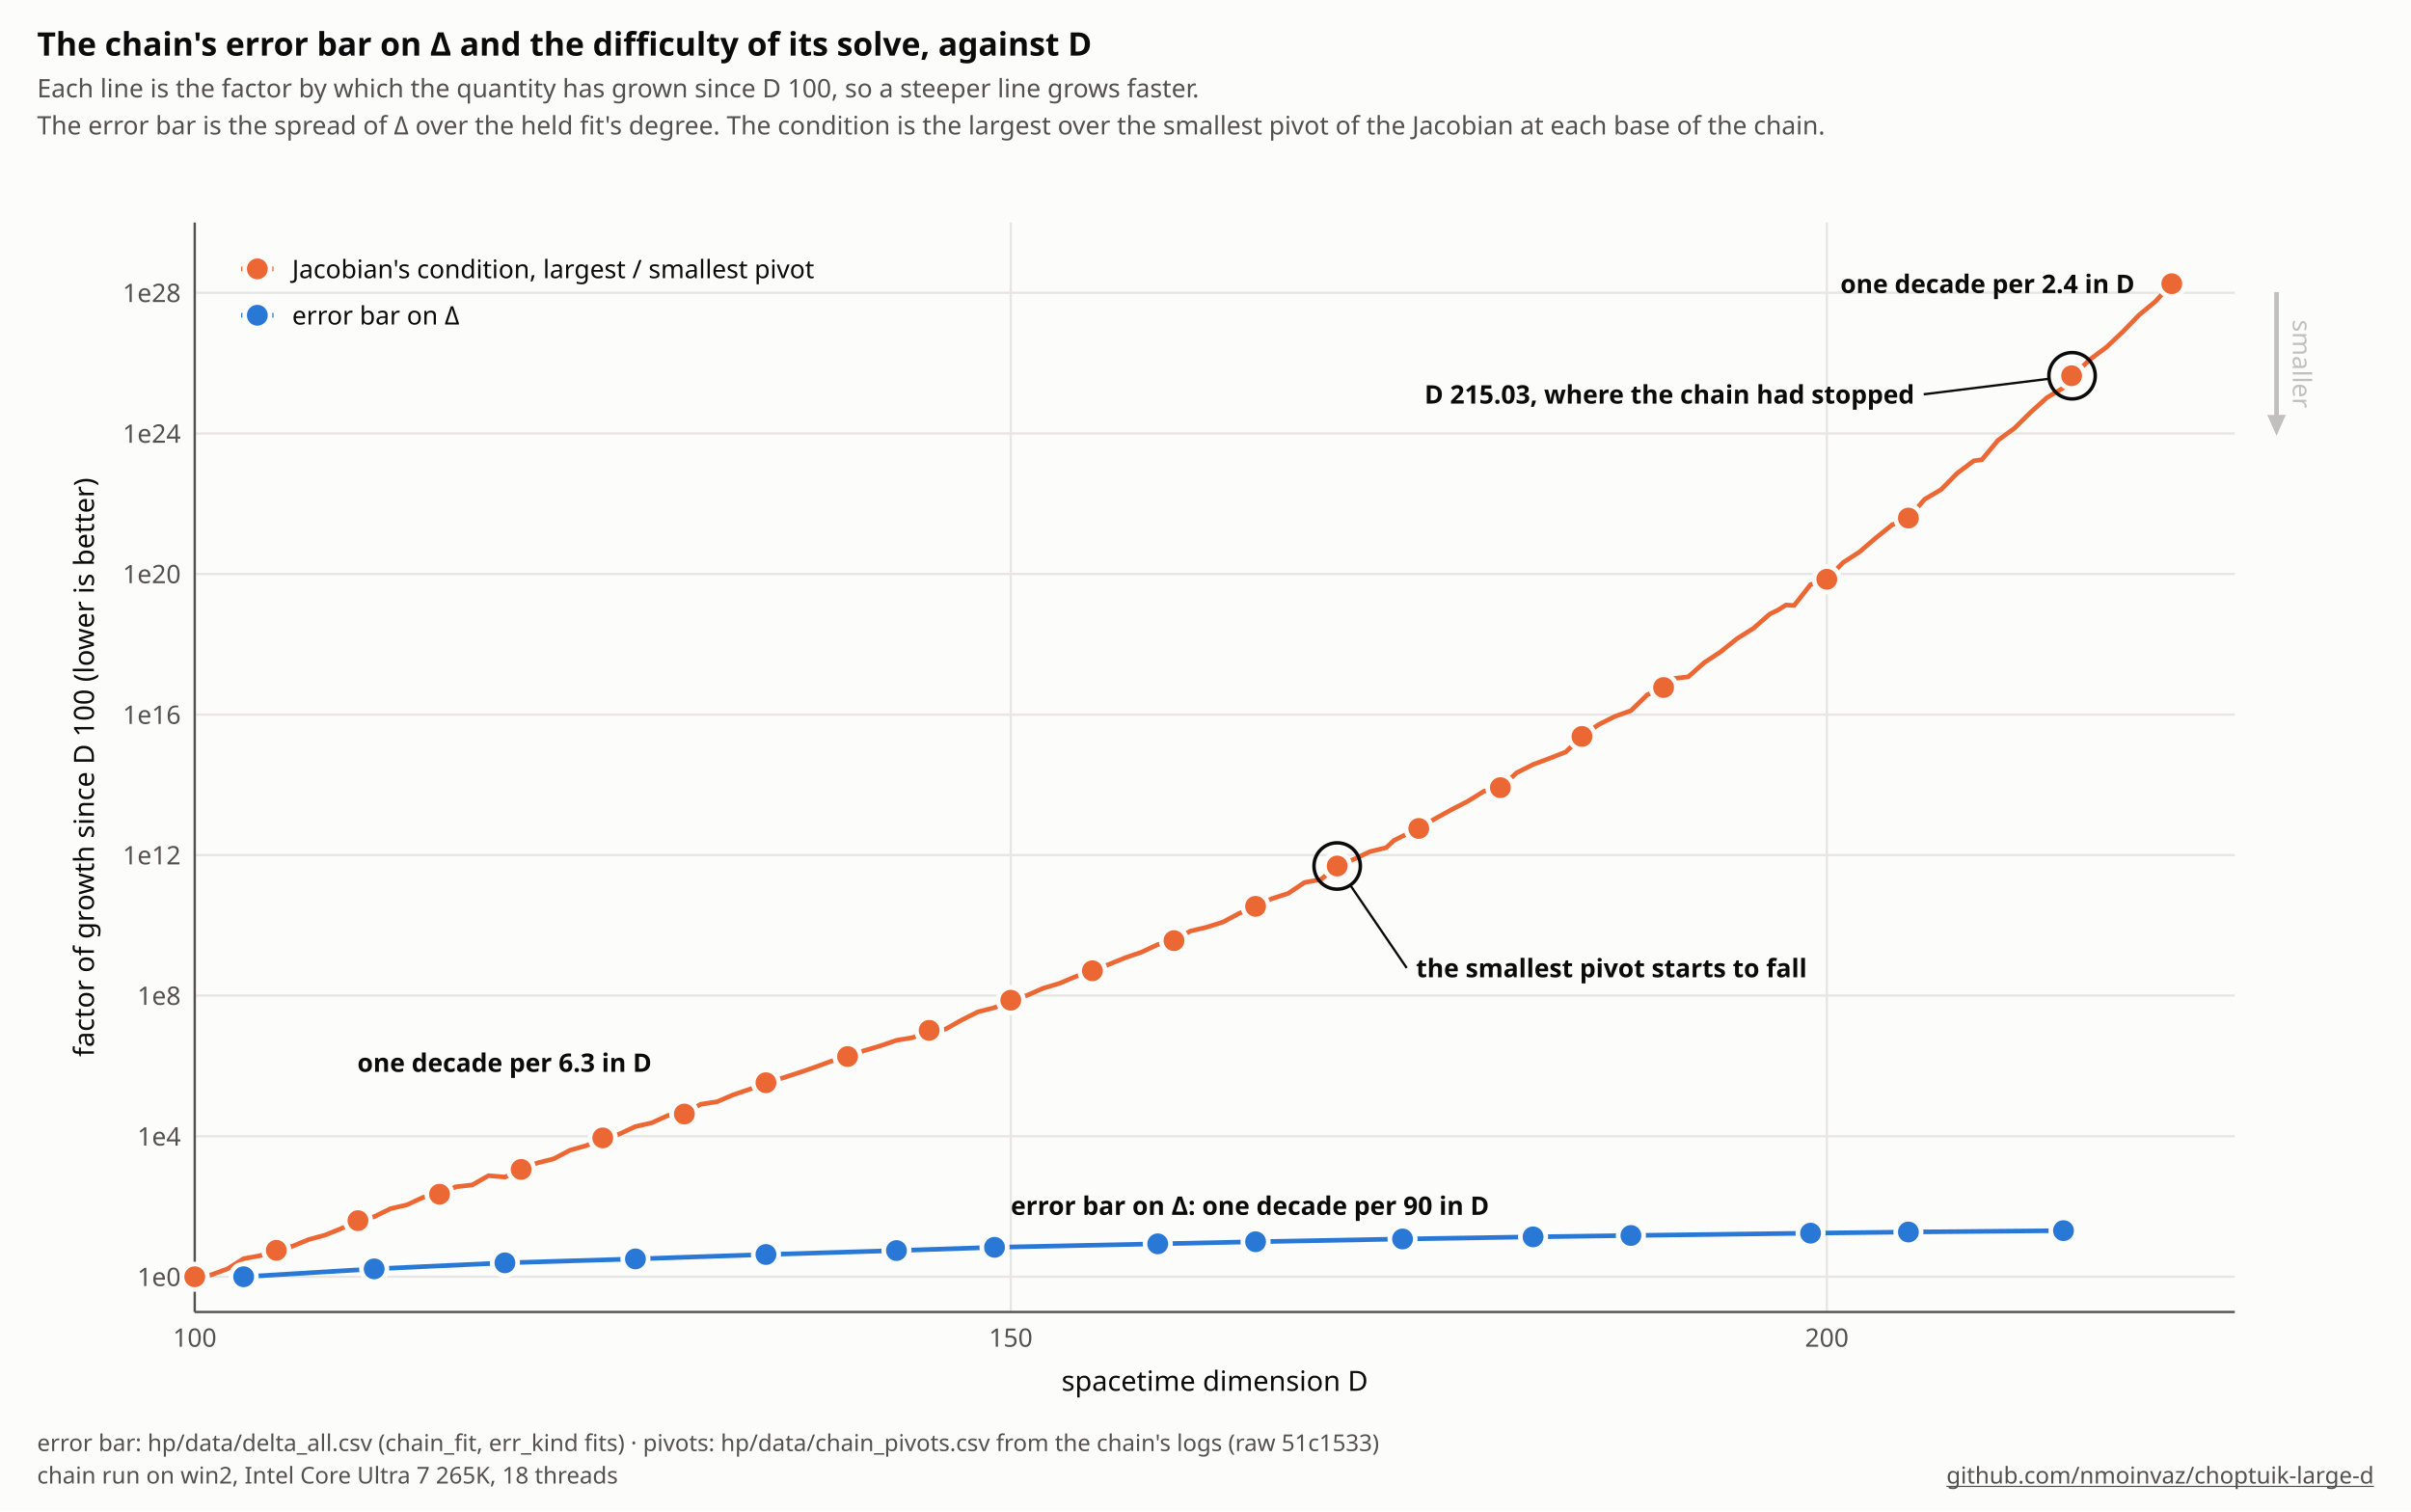
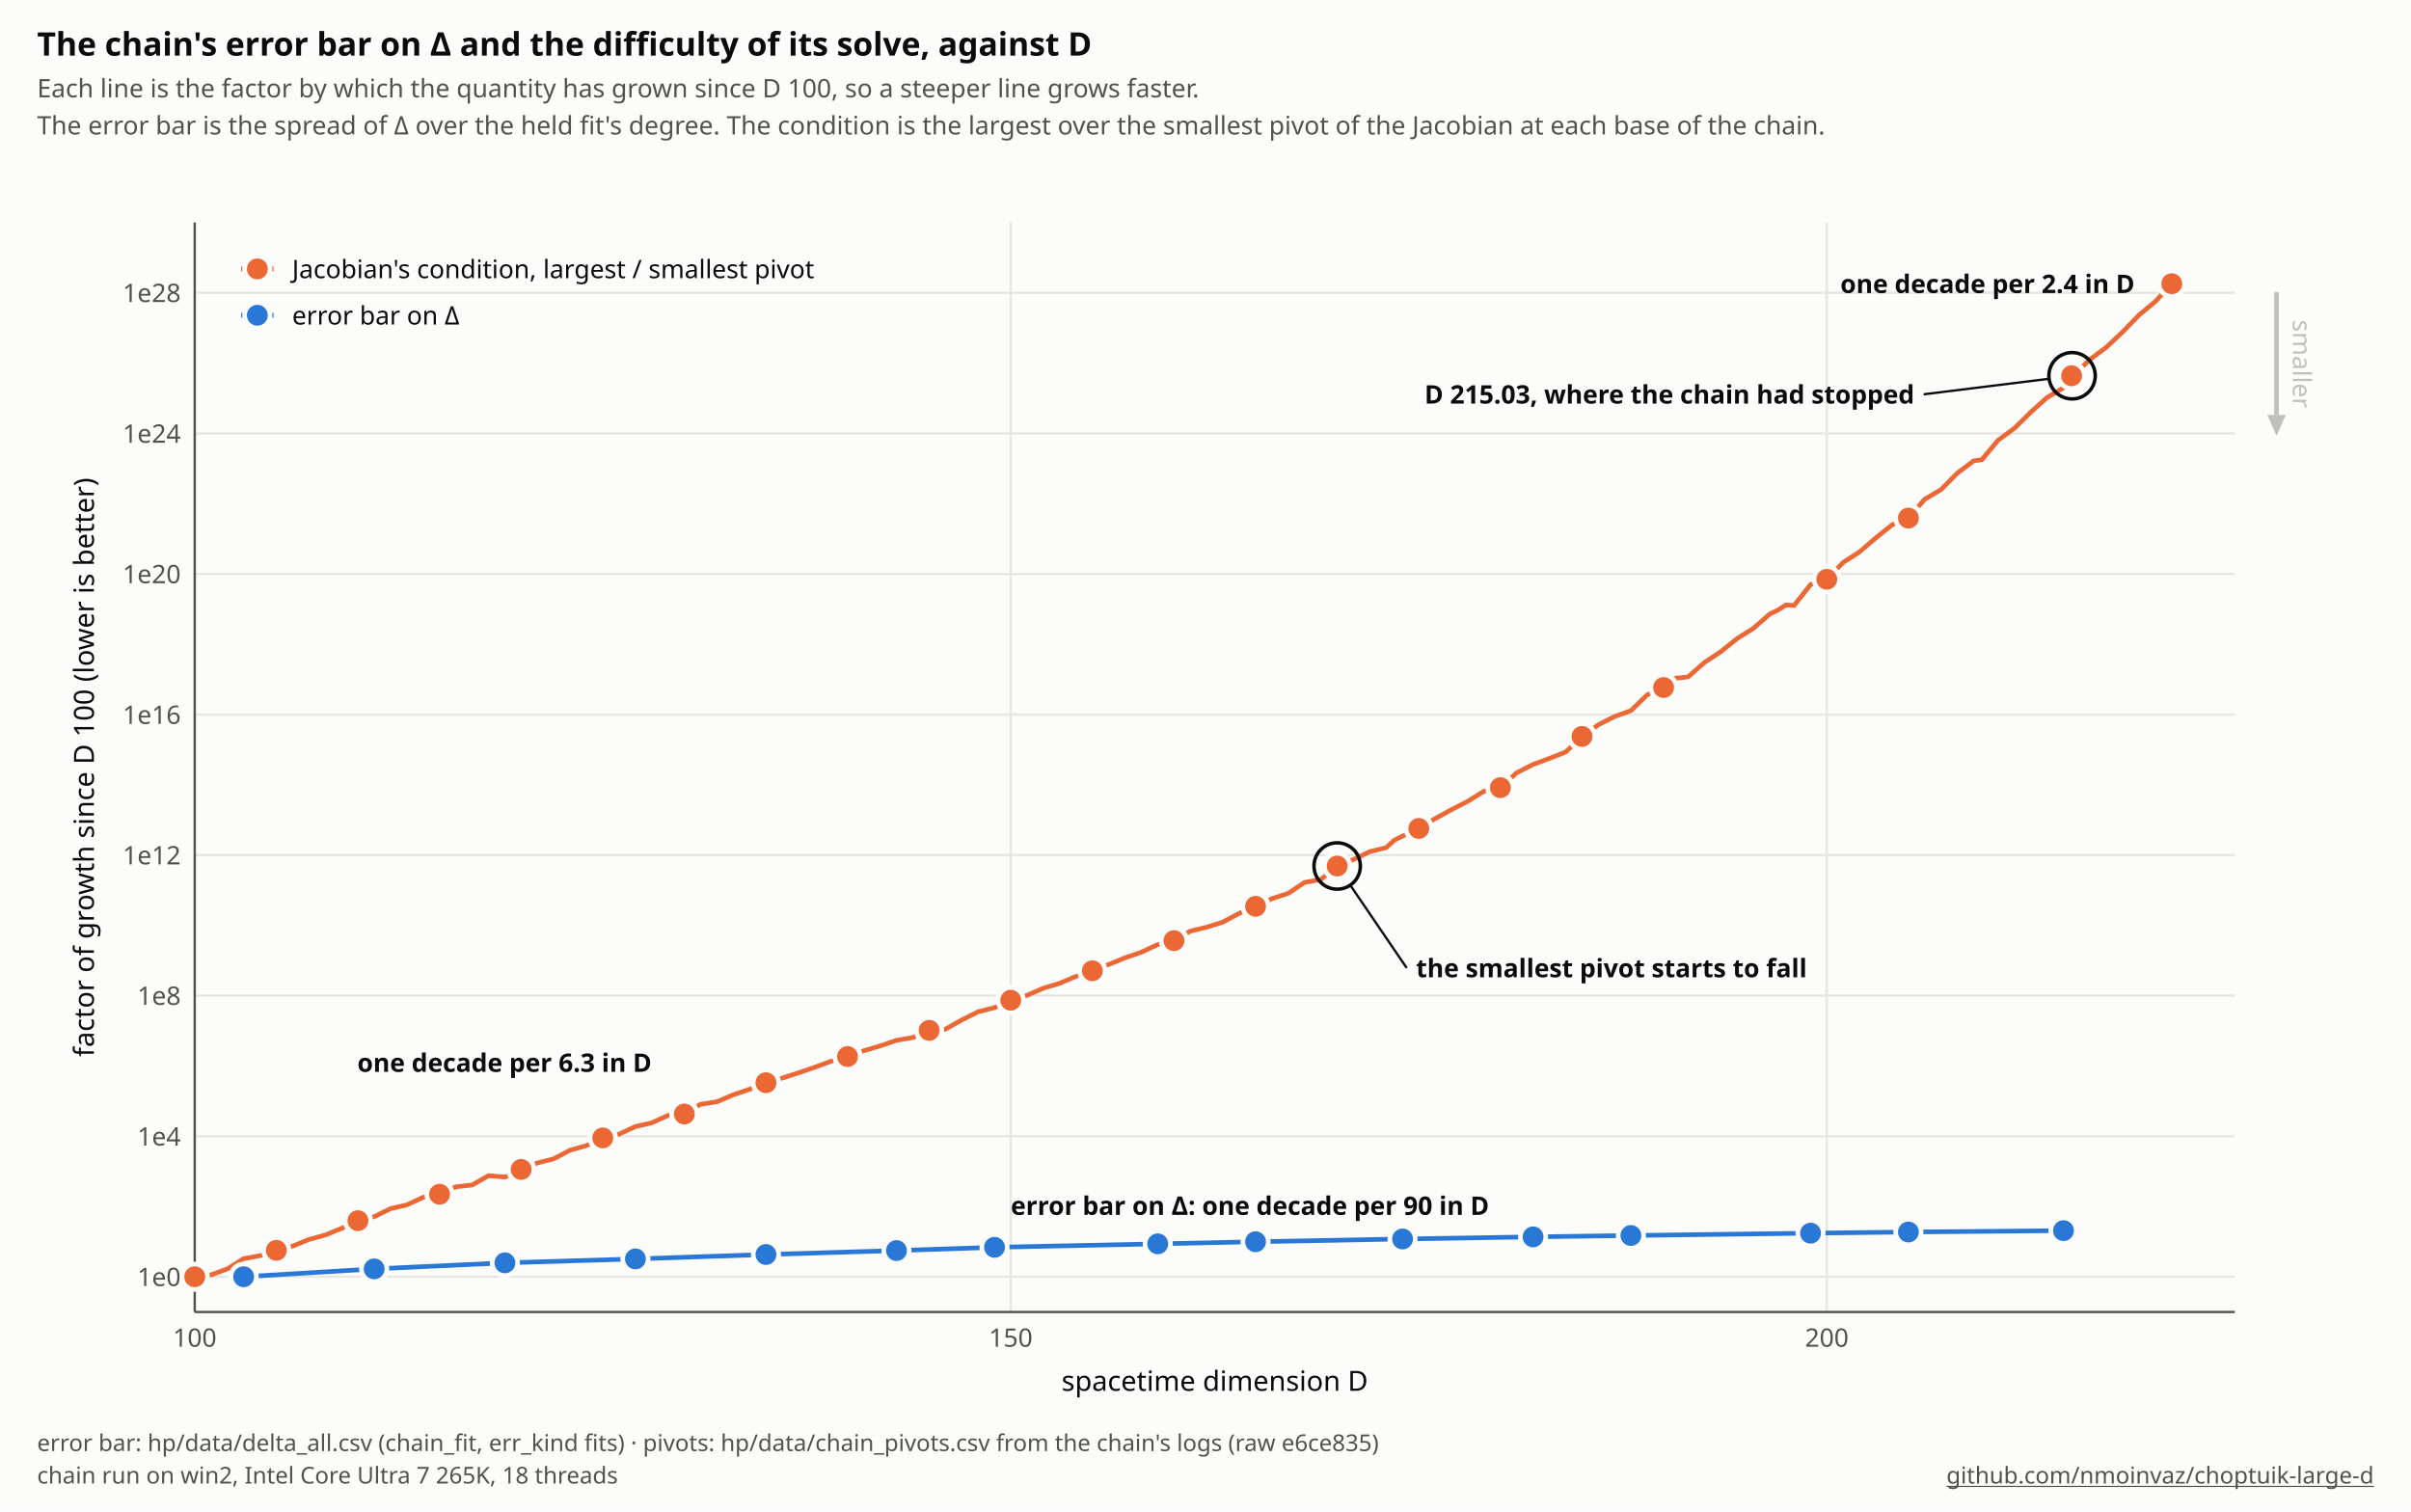
<svg xmlns="http://www.w3.org/2000/svg" width="1040" height="652" viewBox="0 0 1040 652" font-family="system-ui, sans-serif">
  <style>@media (prefers-color-scheme: dark){[fill="#fcfcfb"]{fill:#201f1d}[stroke="#fcfcfb"]{stroke:#201f1d}[fill="#0b0b0b"]{fill:#e8e6e3}[stroke="#0b0b0b"]{stroke:#e8e6e3}[fill="#52514e"]{fill:#a8a49d}[stroke="#52514e"]{stroke:#a8a49d}[fill="#e7e6e2"]{fill:#343230}[stroke="#e7e6e2"]{stroke:#343230}[fill="#c98500"]{fill:#d69a2d}[stroke="#c98500"]{stroke:#d69a2d}[fill="#eb6834"]{fill:#dd5c26}[stroke="#eb6834"]{stroke:#dd5c26}[fill="#eda100"]{fill:#c08800}[stroke="#eda100"]{stroke:#c08800}[fill="#e87ba4"]{fill:#d1678f}[stroke="#e87ba4"]{stroke:#d1678f}[fill="#4a3aa7"]{fill:#7263cf}[stroke="#4a3aa7"]{stroke:#7263cf}[fill="#a6339a"]{fill:#c257b5}[stroke="#a6339a"]{stroke:#c257b5}[fill="#7a7668"]{fill:#948e82}[stroke="#7a7668"]{stroke:#948e82}}</style>
  <rect width="1040" height="652" fill="#fcfcfb" />
  <text x="16.0" y="24.0" font-size="14" fill="#0b0b0b" text-anchor="start" font-weight="bold">The chain's error bar on Δ and the difficulty of its solve, against D</text>
  <text x="16.0" y="42.0" font-size="11" fill="#52514e" text-anchor="start" font-weight="normal">Each line is the factor by which the quantity has grown since D 100, so a steeper line grows faster.</text>
  <text x="16.0" y="58.0" font-size="11" fill="#52514e" text-anchor="start" font-weight="normal">The error bar is the spread of Δ over the held fit's degree. The condition is the largest over the smallest pivot of the Jacobian at each base of the chain.</text>
  <line x1="84.0" y1="96.0" x2="84.0" y2="566.0" stroke="#e7e6e2" stroke-width="1" />
  <text x="84.0" y="581.0" font-size="11" fill="#52514e" text-anchor="middle" font-weight="normal" font-variant-numeric="tabular-nums">100</text>
  <line x1="436.0" y1="96.0" x2="436.0" y2="566.0" stroke="#e7e6e2" stroke-width="1" />
  <text x="436.0" y="581.0" font-size="11" fill="#52514e" text-anchor="middle" font-weight="normal" font-variant-numeric="tabular-nums">150</text>
  <line x1="788.0" y1="96.0" x2="788.0" y2="566.0" stroke="#e7e6e2" stroke-width="1" />
  <text x="788.0" y="581.0" font-size="11" fill="#52514e" text-anchor="middle" font-weight="normal" font-variant-numeric="tabular-nums">200</text>
  <line x1="84.0" y1="550.8" x2="964.0" y2="550.8" stroke="#e7e6e2" stroke-width="1" />
  <text x="78.0" y="554.8" font-size="11" fill="#52514e" text-anchor="end" font-weight="normal" font-variant-numeric="tabular-nums">1e0</text>
  <line x1="84.0" y1="490.2" x2="964.0" y2="490.2" stroke="#e7e6e2" stroke-width="1" />
  <text x="78.0" y="494.2" font-size="11" fill="#52514e" text-anchor="end" font-weight="normal" font-variant-numeric="tabular-nums">1e4</text>
  <line x1="84.0" y1="429.5" x2="964.0" y2="429.5" stroke="#e7e6e2" stroke-width="1" />
  <text x="78.0" y="433.5" font-size="11" fill="#52514e" text-anchor="end" font-weight="normal" font-variant-numeric="tabular-nums">1e8</text>
  <line x1="84.0" y1="368.9" x2="964.0" y2="368.9" stroke="#e7e6e2" stroke-width="1" />
  <text x="78.0" y="372.9" font-size="11" fill="#52514e" text-anchor="end" font-weight="normal" font-variant-numeric="tabular-nums">1e12</text>
  <line x1="84.0" y1="308.3" x2="964.0" y2="308.3" stroke="#e7e6e2" stroke-width="1" />
  <text x="78.0" y="312.3" font-size="11" fill="#52514e" text-anchor="end" font-weight="normal" font-variant-numeric="tabular-nums">1e16</text>
  <line x1="84.0" y1="247.6" x2="964.0" y2="247.6" stroke="#e7e6e2" stroke-width="1" />
  <text x="78.0" y="251.6" font-size="11" fill="#52514e" text-anchor="end" font-weight="normal" font-variant-numeric="tabular-nums">1e20</text>
  <line x1="84.0" y1="187.0" x2="964.0" y2="187.0" stroke="#e7e6e2" stroke-width="1" />
  <text x="78.0" y="191.0" font-size="11" fill="#52514e" text-anchor="end" font-weight="normal" font-variant-numeric="tabular-nums">1e24</text>
  <line x1="84.0" y1="126.3" x2="964.0" y2="126.3" stroke="#e7e6e2" stroke-width="1" />
  <text x="78.0" y="130.3" font-size="11" fill="#52514e" text-anchor="end" font-weight="normal" font-variant-numeric="tabular-nums">1e28</text>
  <line x1="84.0" y1="566.0" x2="964.0" y2="566.0" stroke="#52514e" stroke-width="1" />
  <line x1="84.0" y1="96.0" x2="84.0" y2="566.0" stroke="#52514e" stroke-width="1" />
  <text x="524.0" y="600.0" font-size="12" fill="#0b0b0b" text-anchor="middle" font-weight="normal">spacetime dimension D</text>
  <text x="40.5" y="331.0" font-size="12" fill="#0b0b0b" text-anchor="middle" transform="rotate(-90 40.5 331.0)">factor of growth since D 100 (lower is better)</text>
  <polyline points="84.0,550.8 91.0,550.0 98.1,547.4 105.1,543.0 112.2,541.7 119.2,539.4 126.2,537.6 133.3,534.7 140.3,532.8 147.4,529.9 154.4,526.6 161.4,524.9 168.5,521.4 175.5,519.8 182.6,516.5 189.6,515.2 196.6,512.0 203.7,511.2 210.7,507.2 217.8,507.8 224.8,504.5 231.8,501.7 238.9,499.9 245.9,496.2 253.0,494.2 260.0,490.9 267.0,489.3 274.1,486.0 281.1,484.4 288.2,481.2 295.2,480.6 302.2,476.4 309.3,475.3 316.3,472.3 323.4,469.9 330.4,467.1 337.4,465.1 344.5,462.8 351.5,460.4 358.6,457.8 365.6,455.8 372.6,453.3 379.7,451.2 386.7,448.8 393.8,447.6 400.8,444.5 407.8,444.0 414.9,440.0 421.9,436.5 429.0,434.7 436.0,431.5 443.0,429.4 450.1,426.3 457.1,424.2 464.2,421.2 471.2,418.8 478.2,416.1 485.3,413.2 492.3,410.8 499.4,407.5 506.4,405.8 513.4,401.7 520.5,400.0 527.5,397.8 534.6,394.0 541.6,391.0 548.6,387.7 555.7,385.4 562.7,380.7 569.8,379.4 576.8,373.6 583.8,370.8 590.9,367.4 597.9,365.7 601.4,362.5 605.0,360.7 612.0,357.4 619.0,353.2 626.1,349.3 633.1,345.7 640.2,341.3 647.2,339.8 654.2,333.4 661.3,329.8 668.3,327.2 675.4,324.4 682.4,317.7 689.4,312.7 696.5,309.1 703.5,306.6 710.6,299.7 717.6,296.6 721.1,292.8 728.2,292.0 735.2,285.8 742.2,281.2 749.3,275.5 756.3,271.1 763.4,264.9 766.9,263.2 770.4,261.0 773.9,261.2 781.0,252.2 788.0,249.9 795.0,242.7 802.1,238.1 809.1,232.1 816.2,226.4 823.2,223.5 830.2,215.4 837.3,211.2 844.3,204.1 851.4,198.8 854.9,198.3 861.9,189.9 869.0,184.7 876.0,177.8 883.0,171.5 890.1,167.3 890.8,164.9 891.5,164.0 892.2,163.5 892.9,162.8 893.6,162.1 893.8,162.1 893.8,162.1 894.5,161.7 901.6,155.0 908.6,149.8 915.6,143.2 922.7,135.9 929.7,130.1 936.8,122.4" fill="none" stroke="#eb6834" stroke-width="2" />
  <g>
    <circle cx="84.0" cy="550.8" r="5.5" fill="#eb6834" stroke="#fcfcfb" stroke-width="2" />
  </g>
  <g>
    <circle cx="119.2" cy="539.4" r="5.5" fill="#eb6834" stroke="#fcfcfb" stroke-width="2" />
  </g>
  <g>
    <circle cx="154.4" cy="526.6" r="5.5" fill="#eb6834" stroke="#fcfcfb" stroke-width="2" />
  </g>
  <g>
    <circle cx="189.6" cy="515.2" r="5.5" fill="#eb6834" stroke="#fcfcfb" stroke-width="2" />
  </g>
  <g>
    <circle cx="224.8" cy="504.5" r="5.5" fill="#eb6834" stroke="#fcfcfb" stroke-width="2" />
  </g>
  <g>
    <circle cx="260.0" cy="490.9" r="5.5" fill="#eb6834" stroke="#fcfcfb" stroke-width="2" />
  </g>
  <g>
    <circle cx="295.2" cy="480.6" r="5.5" fill="#eb6834" stroke="#fcfcfb" stroke-width="2" />
  </g>
  <g>
    <circle cx="330.4" cy="467.1" r="5.5" fill="#eb6834" stroke="#fcfcfb" stroke-width="2" />
  </g>
  <g>
    <circle cx="365.6" cy="455.8" r="5.5" fill="#eb6834" stroke="#fcfcfb" stroke-width="2" />
  </g>
  <g>
    <circle cx="400.8" cy="444.5" r="5.5" fill="#eb6834" stroke="#fcfcfb" stroke-width="2" />
  </g>
  <g>
    <circle cx="436.0" cy="431.5" r="5.5" fill="#eb6834" stroke="#fcfcfb" stroke-width="2" />
  </g>
  <g>
    <circle cx="471.2" cy="418.8" r="5.5" fill="#eb6834" stroke="#fcfcfb" stroke-width="2" />
  </g>
  <g>
    <circle cx="506.4" cy="405.8" r="5.5" fill="#eb6834" stroke="#fcfcfb" stroke-width="2" />
  </g>
  <g>
    <circle cx="541.6" cy="391.0" r="5.5" fill="#eb6834" stroke="#fcfcfb" stroke-width="2" />
  </g>
  <g>
    <circle cx="576.8" cy="373.6" r="5.5" fill="#eb6834" stroke="#fcfcfb" stroke-width="2" />
  </g>
  <g>
    <circle cx="612.0" cy="357.4" r="5.5" fill="#eb6834" stroke="#fcfcfb" stroke-width="2" />
  </g>
  <g>
    <circle cx="647.2" cy="339.8" r="5.5" fill="#eb6834" stroke="#fcfcfb" stroke-width="2" />
  </g>
  <g>
    <circle cx="682.4" cy="317.7" r="5.5" fill="#eb6834" stroke="#fcfcfb" stroke-width="2" />
  </g>
  <g>
    <circle cx="717.6" cy="296.6" r="5.5" fill="#eb6834" stroke="#fcfcfb" stroke-width="2" />
  </g>
  <g>
    <circle cx="788.0" cy="249.9" r="5.5" fill="#eb6834" stroke="#fcfcfb" stroke-width="2" />
  </g>
  <g>
    <circle cx="823.2" cy="223.5" r="5.5" fill="#eb6834" stroke="#fcfcfb" stroke-width="2" />
  </g>
  <g>
    <circle cx="893.6" cy="162.1" r="5.5" fill="#eb6834" stroke="#fcfcfb" stroke-width="2" />
  </g>
  <g>
    <circle cx="936.8" cy="122.4" r="5.5" fill="#eb6834" stroke="#fcfcfb" stroke-width="2" />
  </g>
  <polyline points="105.1,550.8 161.4,547.4 217.8,544.8 274.1,543.1 330.4,541.2 386.7,539.5 429.0,538.1 499.4,536.6 541.6,535.7 605.0,534.5 661.3,533.6 703.5,533.0 781.0,532.0 823.2,531.5 890.1,530.9" fill="none" stroke="#2a78d6" stroke-width="2" />
  <g>
    <circle cx="105.1" cy="550.8" r="5.5" fill="#2a78d6" stroke="#fcfcfb" stroke-width="2" />
  </g>
  <g>
    <circle cx="161.4" cy="547.4" r="5.5" fill="#2a78d6" stroke="#fcfcfb" stroke-width="2" />
  </g>
  <g>
    <circle cx="217.8" cy="544.8" r="5.5" fill="#2a78d6" stroke="#fcfcfb" stroke-width="2" />
  </g>
  <g>
    <circle cx="274.1" cy="543.1" r="5.5" fill="#2a78d6" stroke="#fcfcfb" stroke-width="2" />
  </g>
  <g>
    <circle cx="330.4" cy="541.2" r="5.5" fill="#2a78d6" stroke="#fcfcfb" stroke-width="2" />
  </g>
  <g>
    <circle cx="386.7" cy="539.5" r="5.5" fill="#2a78d6" stroke="#fcfcfb" stroke-width="2" />
  </g>
  <g>
    <circle cx="429.0" cy="538.1" r="5.5" fill="#2a78d6" stroke="#fcfcfb" stroke-width="2" />
  </g>
  <g>
    <circle cx="499.4" cy="536.6" r="5.5" fill="#2a78d6" stroke="#fcfcfb" stroke-width="2" />
  </g>
  <g>
    <circle cx="541.6" cy="535.7" r="5.5" fill="#2a78d6" stroke="#fcfcfb" stroke-width="2" />
  </g>
  <g>
    <circle cx="605.0" cy="534.5" r="5.5" fill="#2a78d6" stroke="#fcfcfb" stroke-width="2" />
  </g>
  <g>
    <circle cx="661.3" cy="533.6" r="5.5" fill="#2a78d6" stroke="#fcfcfb" stroke-width="2" />
  </g>
  <g>
    <circle cx="703.5" cy="533.0" r="5.5" fill="#2a78d6" stroke="#fcfcfb" stroke-width="2" />
  </g>
  <g>
    <circle cx="781.0" cy="532.0" r="5.5" fill="#2a78d6" stroke="#fcfcfb" stroke-width="2" />
  </g>
  <g>
    <circle cx="823.2" cy="531.5" r="5.5" fill="#2a78d6" stroke="#fcfcfb" stroke-width="2" />
  </g>
  <g>
    <circle cx="890.1" cy="530.9" r="5.5" fill="#2a78d6" stroke="#fcfcfb" stroke-width="2" />
  </g>
  <text x="436.0" y="524.1" font-size="11" fill="#0b0b0b" text-anchor="start" font-weight="bold">error bar on Δ: one decade per 90 in D</text>
  <text x="281.1" y="462.4" font-size="11" fill="#0b0b0b" text-anchor="end" font-weight="bold">one decade per 6.3 in D</text>
  <text x="920.8" y="126.4" font-size="11" fill="#0b0b0b" text-anchor="end" font-weight="bold">one decade per 2.4 in D</text>
  <circle cx="576.8" cy="373.6" r="10" fill="none" stroke="#0b0b0b" stroke-width="1.5" />
  <line x1="582.4" y1="381.8" x2="606.8" y2="417.6" stroke="#0b0b0b" stroke-width="1" />
  <text x="610.8" y="421.6" font-size="11" fill="#0b0b0b" text-anchor="start" font-weight="bold">the smallest pivot starts to fall</text>
  <circle cx="893.8" cy="162.1" r="10" fill="none" stroke="#0b0b0b" stroke-width="1.5" />
  <line x1="883.9" y1="163.4" x2="829.8" y2="170.1" stroke="#0b0b0b" stroke-width="1" />
  <text x="825.8" y="174.1" font-size="11" fill="#0b0b0b" text-anchor="end" font-weight="bold">D 215.03, where the chain had stopped</text>
  <g opacity="0.35">
    <line x1="982.0" y1="126.0" x2="982.0" y2="182.0" stroke="#52514e" stroke-width="2" />
    <polygon points="982.0,188.0 978.0,179.0 986.0,179.0" fill="#52514e" />
    <text x="982.0" y="150.0" font-size="11" fill="#52514e" text-anchor="middle" transform="rotate(90.0 982.0 157.0)">smaller</text>
  </g>
  <line x1="104.0" y1="116.0" x2="118.0" y2="116.0" stroke="#eb6834" stroke-width="2" />
  <g>
    <circle cx="111.0" cy="116.0" r="5.5" fill="#eb6834" stroke="#fcfcfb" stroke-width="2" />
  </g>
  <text x="126.0" y="120.0" font-size="11" fill="#0b0b0b" text-anchor="start" font-weight="normal">Jacobian's condition, largest / smallest pivot</text>
  <line x1="104.0" y1="136.0" x2="118.0" y2="136.0" stroke="#2a78d6" stroke-width="2" />
  <g>
    <circle cx="111.0" cy="136.0" r="5.5" fill="#2a78d6" stroke="#fcfcfb" stroke-width="2" />
  </g>
  <text x="126.0" y="140.0" font-size="11" fill="#0b0b0b" text-anchor="start" font-weight="normal">error bar on Δ</text>
  <text x="16.0" y="640.0" font-size="10" fill="#52514e" text-anchor="start" font-weight="normal">chain run on win2, Intel Core Ultra 7 265K, 18 threads</text>
-   <text x="16.0" y="626.0" font-size="10" fill="#52514e" text-anchor="start" font-weight="normal">error bar: hp/data/delta_all.csv (chain_fit, err_kind fits)  ·  pivots: hp/data/chain_pivots.csv from the chain's logs (raw 51c1533)</text>
+   <text x="16.0" y="626.0" font-size="10" fill="#52514e" text-anchor="start" font-weight="normal">error bar: hp/data/delta_all.csv (chain_fit, err_kind fits)  ·  pivots: hp/data/chain_pivots.csv from the chain's logs (raw e6ce835)</text>
  <a href="https://github.com/nmoinvaz/choptuik-large-d">
    <text x="1024" y="640" font-size="10" fill="#52514e" text-anchor="end" text-decoration="underline">github.com/nmoinvaz/choptuik-large-d</text>
  </a>
</svg>
